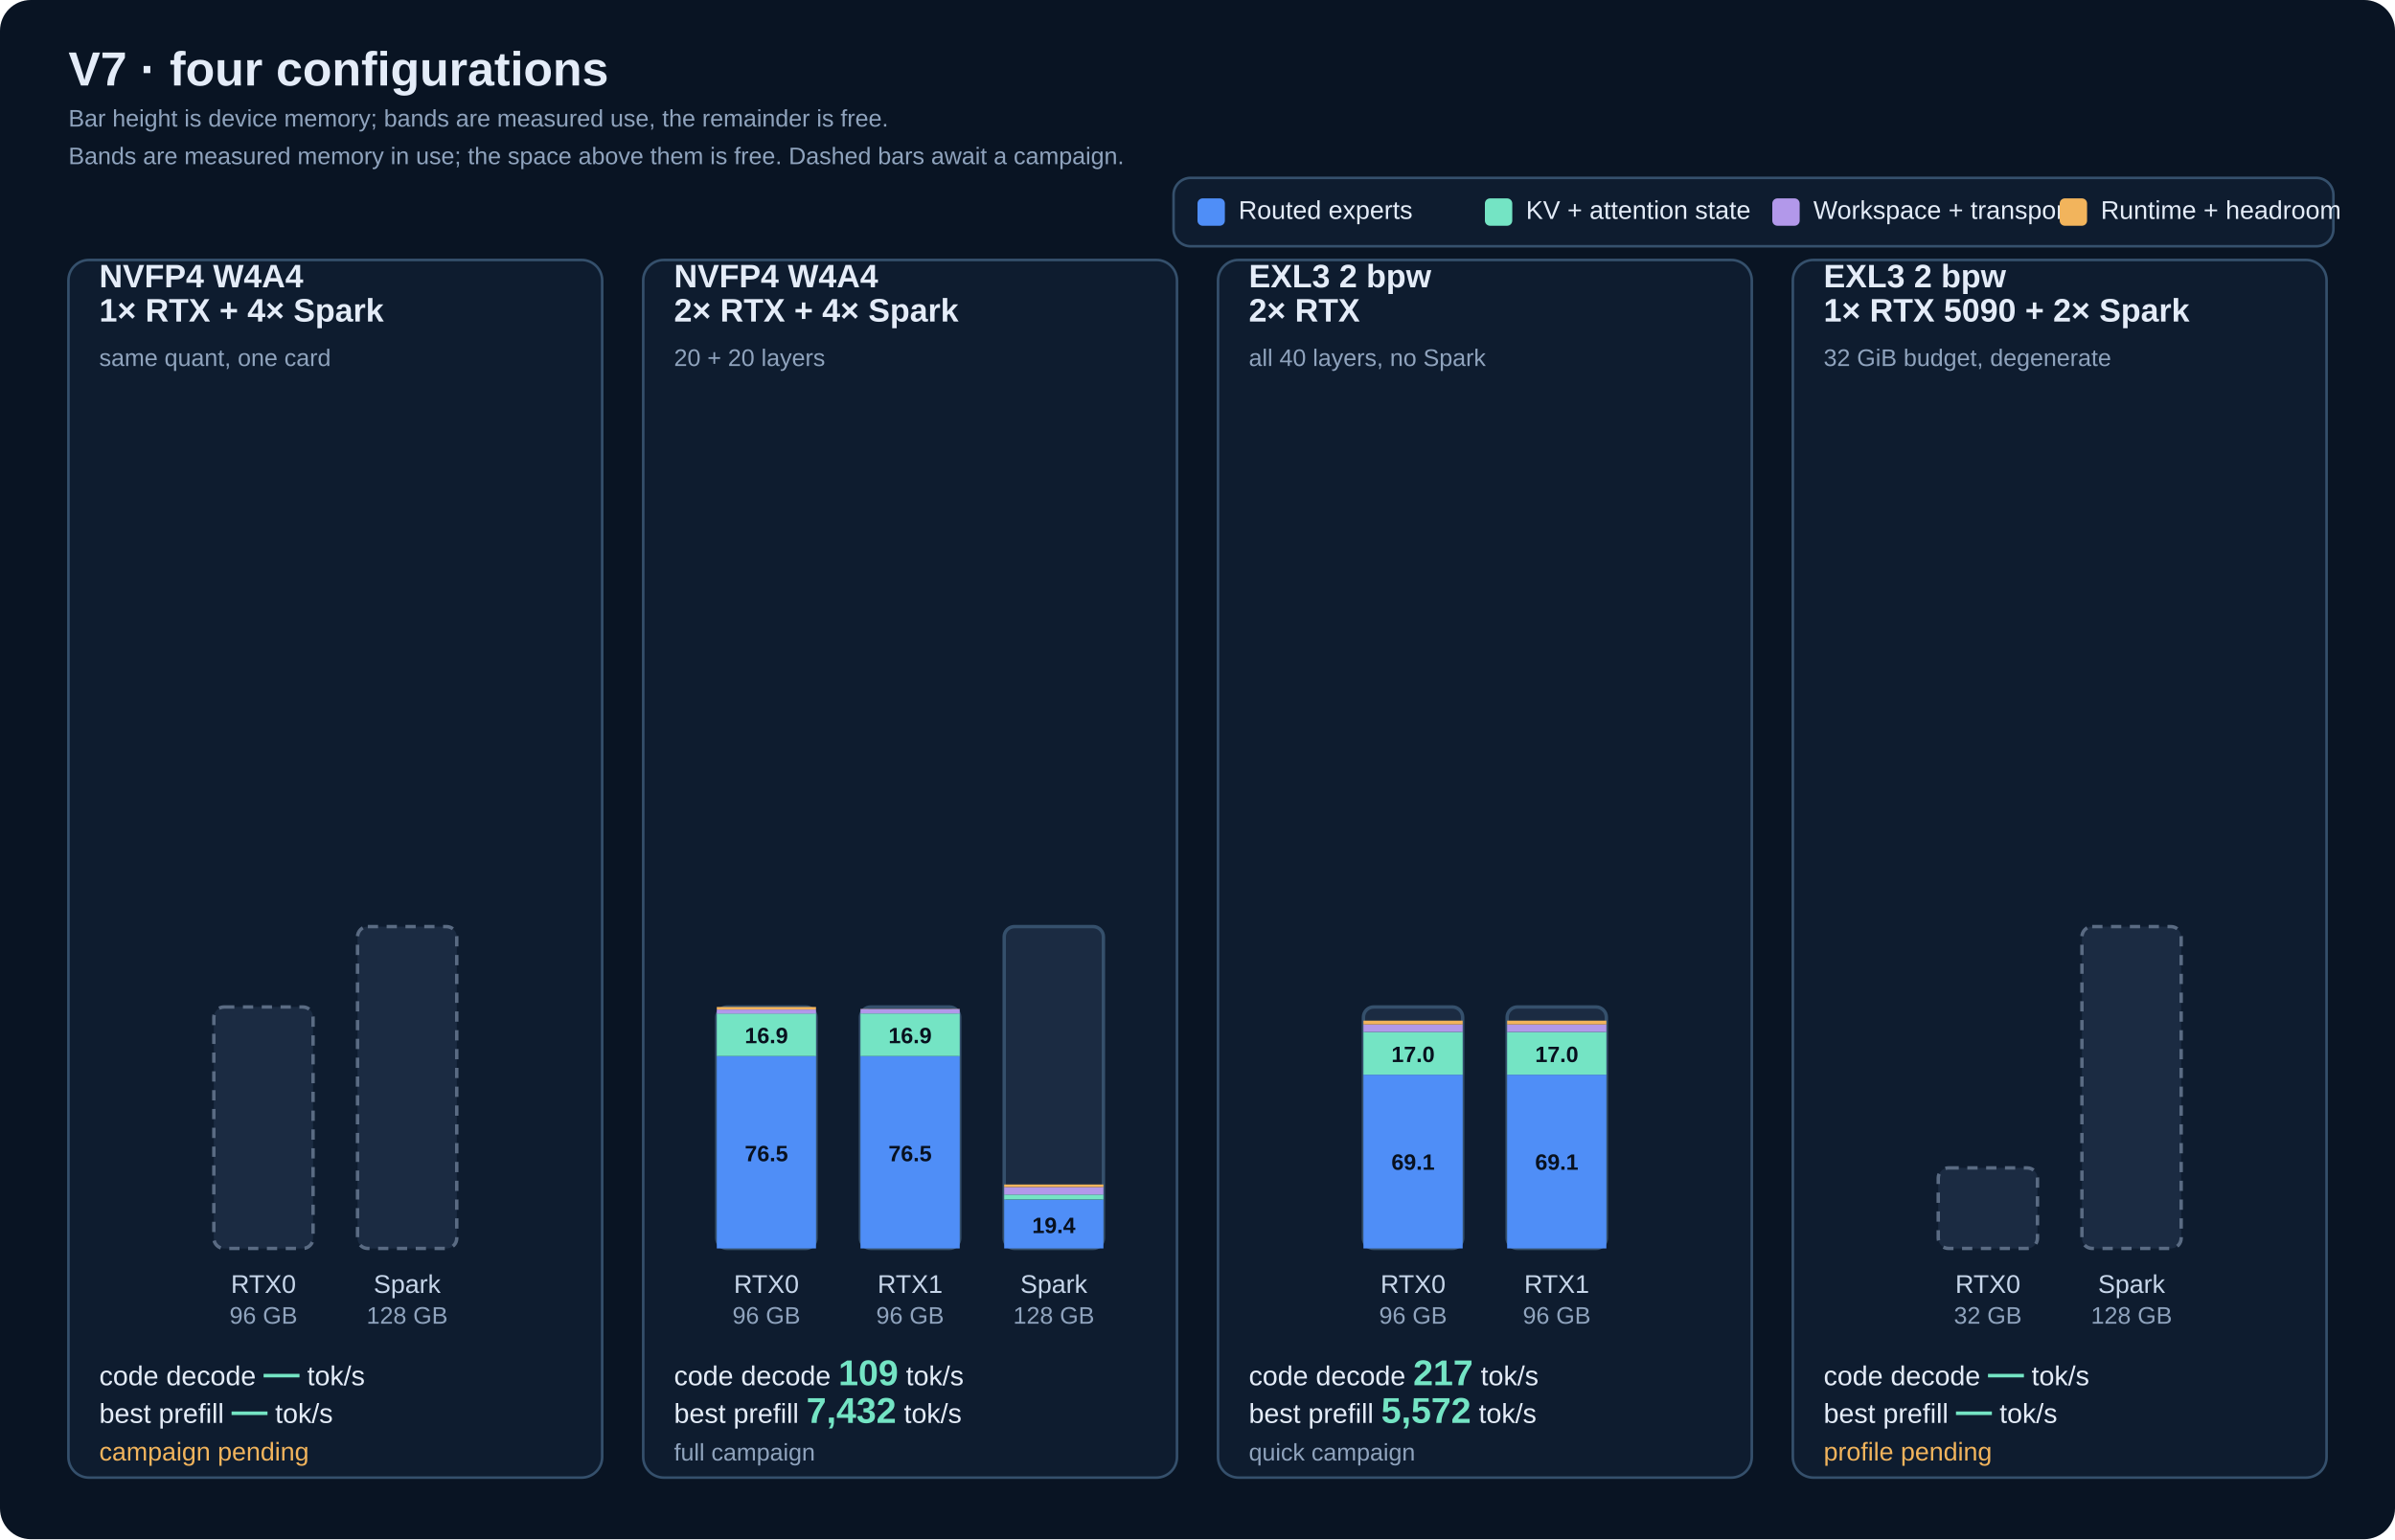
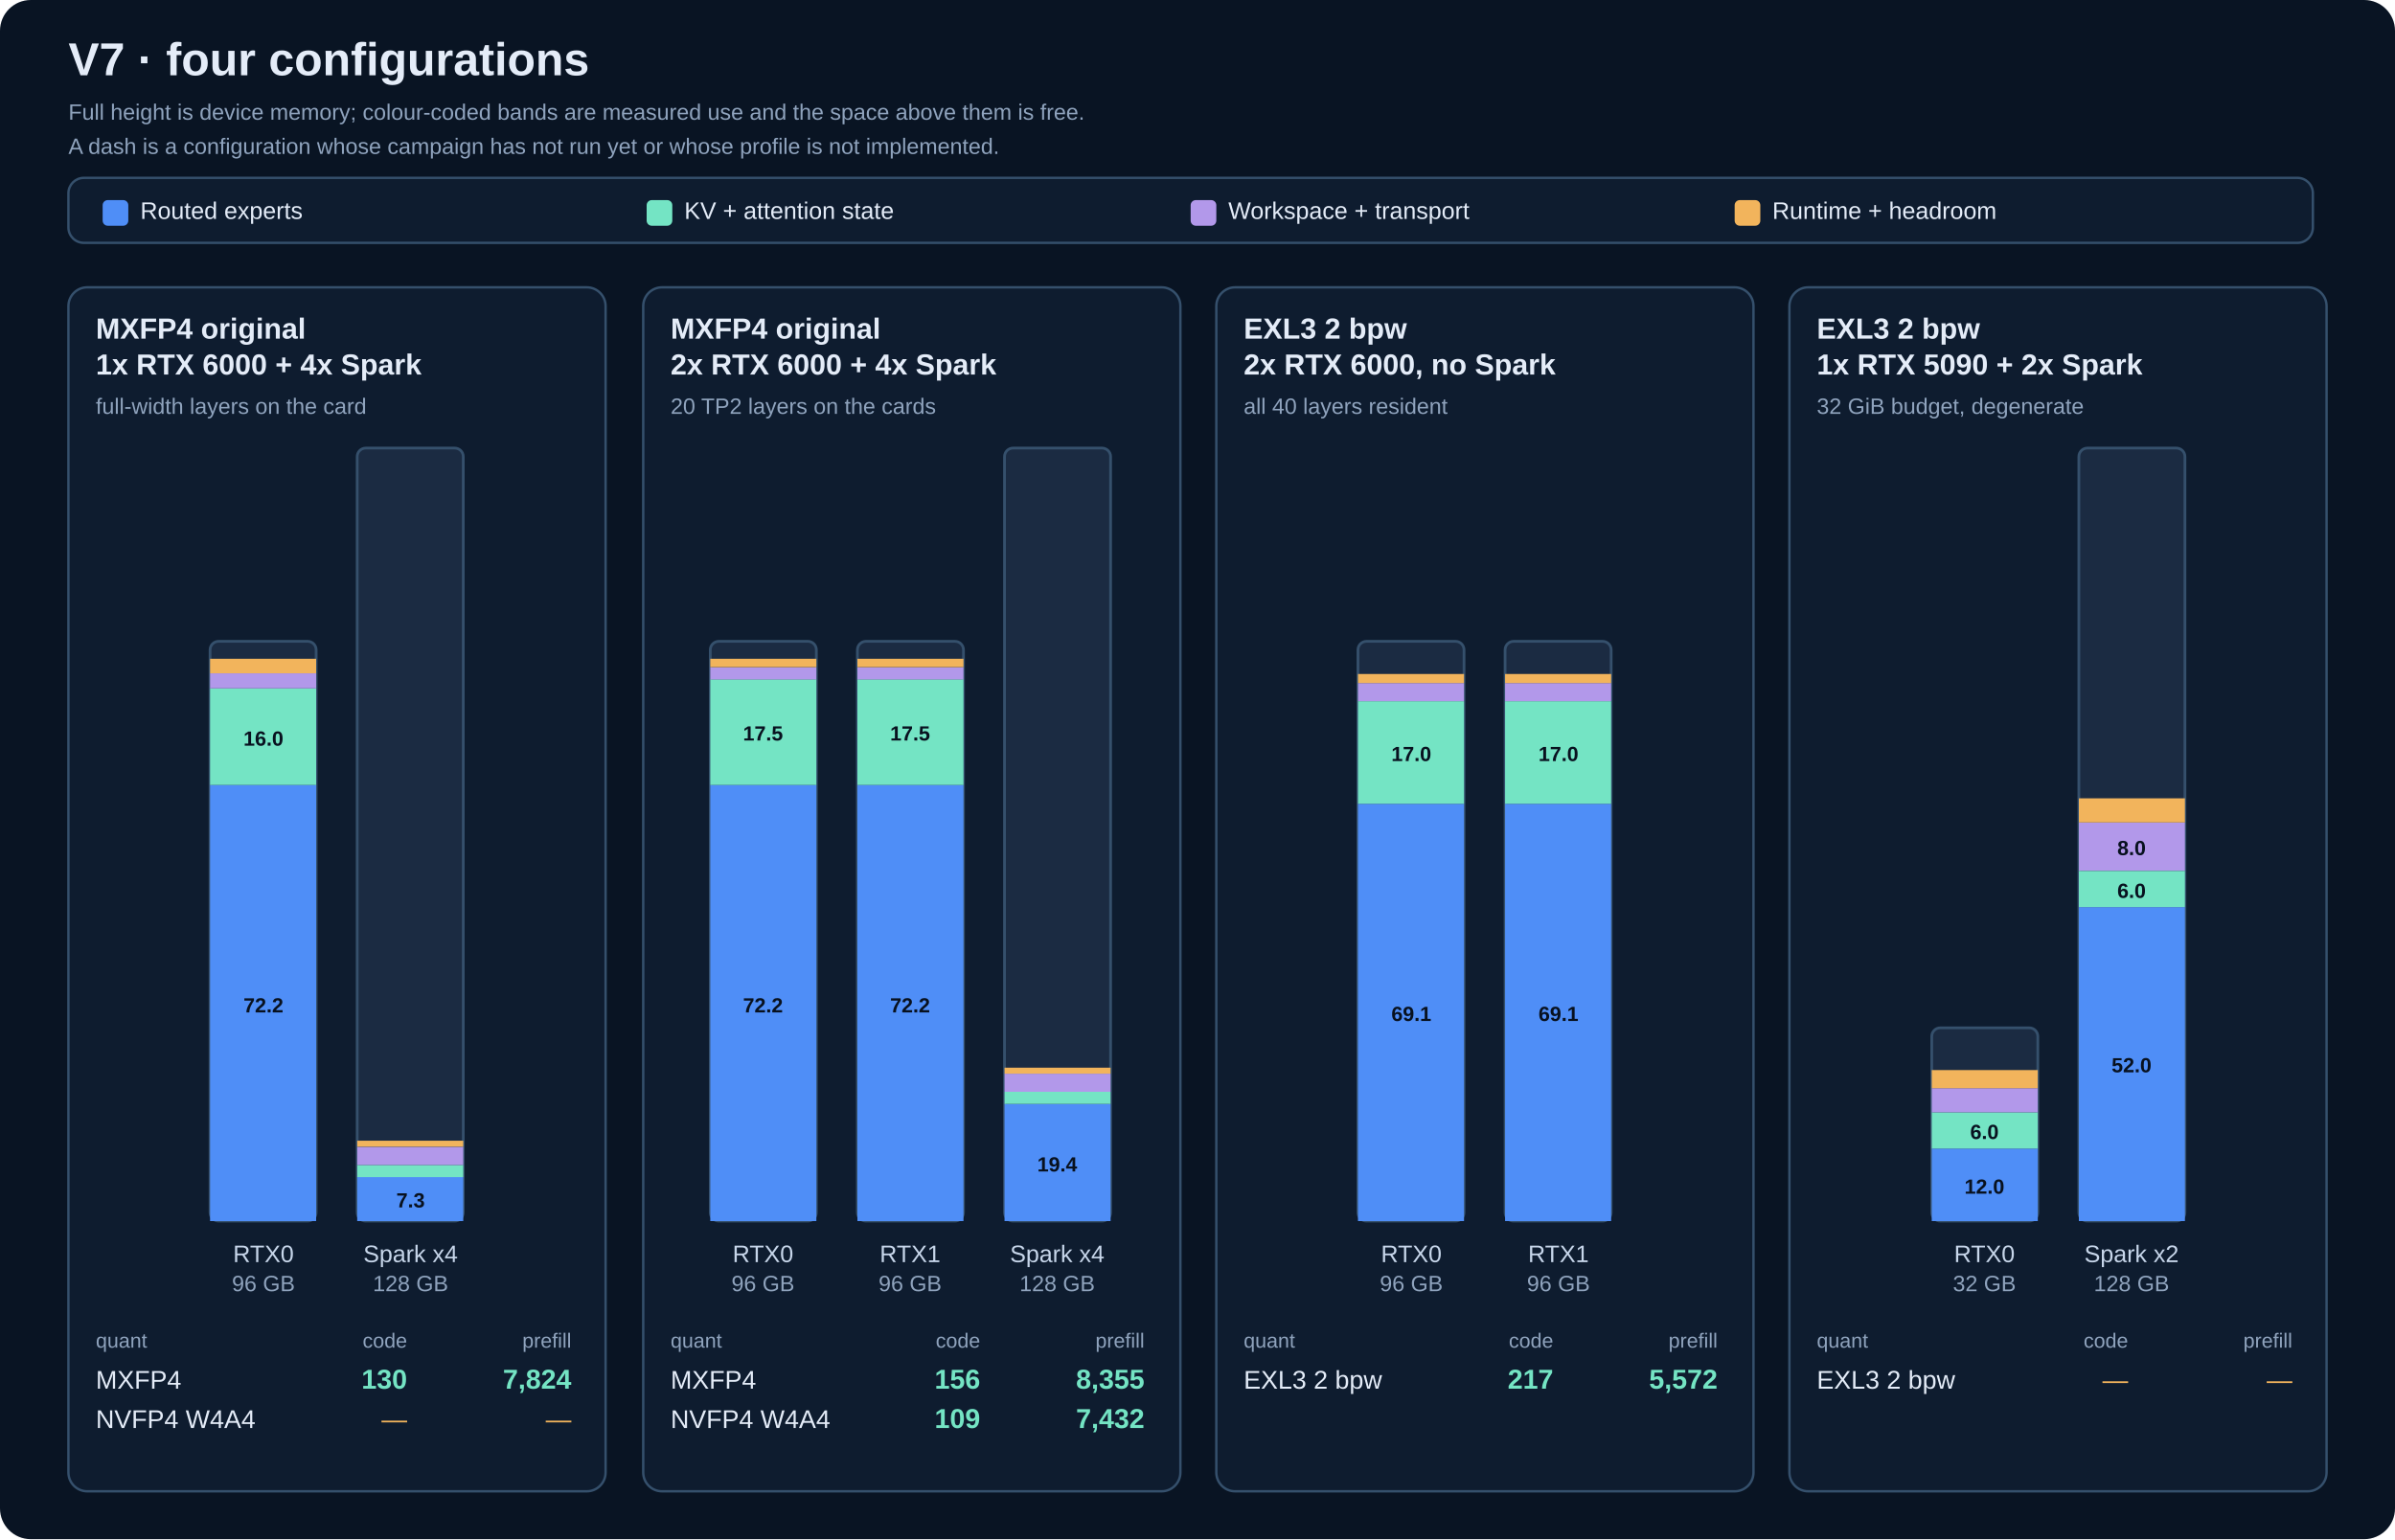
<svg xmlns="http://www.w3.org/2000/svg" width="1400" height="900" viewBox="0 0 1400 900" role="img" aria-labelledby="title desc">
  <defs>
    <style>
text{font-family:Arial,Helvetica,sans-serif;fill:#e4ecf8}
- .title{font-size:28px;font-weight:700}
- .panel{font-size:19px;font-weight:700}
- .sub{font-size:14px;fill:#8fa3bd}
- .device{font-size:15px;fill:#c7d6ea}
- .band{font-size:13px;fill:#08111f;font-weight:700}
- .speed{font-size:16px}
- .speedbig{font-size:21px;font-weight:700;fill:#74e4c4}
- .legend{font-size:15px}
+ .title{font-size:27px;font-weight:700}
+ .panel{font-size:17px;font-weight:700}
+ .sub{font-size:13px;fill:#8fa3bd}
+ .device{font-size:14px;fill:#c7d6ea}
+ .band{font-size:12px;fill:#08111f;font-weight:700}
+ .legend{font-size:14px}
+ .colhead{font-size:12px;fill:#8fa3bd}
+ .speed{font-size:15px}
+ .tps{font-size:16px;font-weight:700;fill:#74e4c4}
.pending{font-size:15px;fill:#f2b45c}
</style>
  </defs>
  <rect width="1400" height="900" rx="18" fill="#091423" />
-   <text x="40" y="50" class="title">V7 · four configurations</text>
-   <text x="40" y="74" class="sub">Bar height is device memory; bands are measured use, the remainder is free.</text>
-   <text x="40" y="96" class="sub">Bands are measured memory in use; the space above them is free. Dashed bars await a campaign.</text>
-   <rect x="40" y="152" width="312" height="712" rx="12" fill="#0e1c2f" stroke="#35506c" stroke-width="1.5" />
-   <text x="58" y="168" class="panel">NVFP4 W4A4</text>
-   <text x="58" y="188" class="panel">1× RTX + 4× Spark</text>
-   <text x="58" y="214" class="sub">same quant, one card</text>
-   <rect x="125.0" y="588.8" width="58" height="141.2" rx="6" fill="#1b2b42" stroke="#5a6b83" stroke-width="2" stroke-dasharray="6 5" />
-   <text x="154" y="756" class="device" text-anchor="middle">RTX0</text>
-   <text x="154" y="774" class="sub" text-anchor="middle">96 GB</text>
-   <rect x="209.0" y="541.8" width="58" height="188.2" rx="6" fill="#1b2b42" stroke="#5a6b83" stroke-width="2" stroke-dasharray="6 5" />
-   <text x="238" y="756" class="device" text-anchor="middle">Spark</text>
-   <text x="238" y="774" class="sub" text-anchor="middle">128 GB</text>
-   <text x="58" y="810" class="speed">code decode <tspan class="speedbig">—</tspan> tok/s</text>
-   <text x="58" y="832" class="speed">best prefill <tspan class="speedbig">—</tspan> tok/s</text>
-   <text x="58" y="854" class="pending">campaign pending</text>
-   <rect x="376" y="152" width="312" height="712" rx="12" fill="#0e1c2f" stroke="#35506c" stroke-width="1.5" />
-   <text x="394" y="168" class="panel">NVFP4 W4A4</text>
-   <text x="394" y="188" class="panel">2× RTX + 4× Spark</text>
-   <text x="394" y="214" class="sub">20 + 20 layers</text>
-   <rect x="419.0" y="588.8" width="58" height="141.2" rx="6" fill="#1b2b42" stroke="#35506c" stroke-width="2" />
-   <rect x="419.0" y="617.5" width="58" height="112.5" fill="#4f8ef7" />
-   <text x="448" y="679" class="band" text-anchor="middle">76.5</text>
-   <rect x="419.0" y="592.6" width="58" height="24.9" fill="#74e4c4" />
-   <text x="448" y="610" class="band" text-anchor="middle">16.9</text>
-   <rect x="419.0" y="590.3" width="58" height="2.4" fill="#b298ea" />
-   <rect x="419.0" y="588.8" width="58" height="1.5" fill="#f2b45c" />
-   <text x="448" y="756" class="device" text-anchor="middle">RTX0</text>
-   <text x="448" y="774" class="sub" text-anchor="middle">96 GB</text>
-   <rect x="503.0" y="588.8" width="58" height="141.2" rx="6" fill="#1b2b42" stroke="#35506c" stroke-width="2" />
-   <rect x="503.0" y="617.5" width="58" height="112.5" fill="#4f8ef7" />
-   <text x="532" y="679" class="band" text-anchor="middle">76.5</text>
-   <rect x="503.0" y="592.6" width="58" height="24.9" fill="#74e4c4" />
-   <text x="532" y="610" class="band" text-anchor="middle">16.9</text>
-   <rect x="503.0" y="590.0" width="58" height="2.6" fill="#b298ea" />
-   <rect x="503.0" y="589.9" width="58" height="0.1" fill="#f2b45c" />
-   <text x="532" y="756" class="device" text-anchor="middle">RTX1</text>
-   <text x="532" y="774" class="sub" text-anchor="middle">96 GB</text>
-   <rect x="587.0" y="541.8" width="58" height="188.2" rx="6" fill="#1b2b42" stroke="#35506c" stroke-width="2" />
-   <rect x="587.0" y="701.5" width="58" height="28.5" fill="#4f8ef7" />
-   <text x="616" y="721" class="band" text-anchor="middle">19.4</text>
-   <rect x="587.0" y="698.5" width="58" height="2.9" fill="#74e4c4" />
-   <rect x="587.0" y="694.1" width="58" height="4.4" fill="#b298ea" />
-   <rect x="587.0" y="692.6" width="58" height="1.5" fill="#f2b45c" />
-   <text x="616" y="756" class="device" text-anchor="middle">Spark</text>
-   <text x="616" y="774" class="sub" text-anchor="middle">128 GB</text>
-   <text x="394" y="810" class="speed">code decode <tspan class="speedbig">109</tspan> tok/s</text>
-   <text x="394" y="832" class="speed">best prefill <tspan class="speedbig">7,432</tspan> tok/s</text>
-   <text x="394" y="854" class="sub">full campaign</text>
-   <rect x="712" y="152" width="312" height="712" rx="12" fill="#0e1c2f" stroke="#35506c" stroke-width="1.5" />
-   <text x="730" y="168" class="panel">EXL3 2 bpw</text>
-   <text x="730" y="188" class="panel">2× RTX</text>
-   <text x="730" y="214" class="sub">all 40 layers, no Spark</text>
-   <rect x="797.0" y="588.8" width="58" height="141.2" rx="6" fill="#1b2b42" stroke="#35506c" stroke-width="2" />
-   <rect x="797.0" y="628.4" width="58" height="101.6" fill="#4f8ef7" />
-   <text x="826" y="684" class="band" text-anchor="middle">69.1</text>
-   <rect x="797.0" y="603.4" width="58" height="25.0" fill="#74e4c4" />
-   <text x="826" y="621" class="band" text-anchor="middle">17.0</text>
-   <rect x="797.0" y="599.0" width="58" height="4.4" fill="#b298ea" />
-   <rect x="797.0" y="596.8" width="58" height="2.2" fill="#f2b45c" />
-   <text x="826" y="756" class="device" text-anchor="middle">RTX0</text>
-   <text x="826" y="774" class="sub" text-anchor="middle">96 GB</text>
-   <rect x="881.0" y="588.8" width="58" height="141.2" rx="6" fill="#1b2b42" stroke="#35506c" stroke-width="2" />
-   <rect x="881.0" y="628.4" width="58" height="101.6" fill="#4f8ef7" />
-   <text x="910" y="684" class="band" text-anchor="middle">69.1</text>
-   <rect x="881.0" y="603.4" width="58" height="25.0" fill="#74e4c4" />
-   <text x="910" y="621" class="band" text-anchor="middle">17.0</text>
-   <rect x="881.0" y="599.0" width="58" height="4.4" fill="#b298ea" />
-   <rect x="881.0" y="596.8" width="58" height="2.2" fill="#f2b45c" />
-   <text x="910" y="756" class="device" text-anchor="middle">RTX1</text>
-   <text x="910" y="774" class="sub" text-anchor="middle">96 GB</text>
-   <text x="730" y="810" class="speed">code decode <tspan class="speedbig">217</tspan> tok/s</text>
-   <text x="730" y="832" class="speed">best prefill <tspan class="speedbig">5,572</tspan> tok/s</text>
-   <text x="730" y="854" class="sub">quick campaign</text>
-   <rect x="1048" y="152" width="312" height="712" rx="12" fill="#0e1c2f" stroke="#35506c" stroke-width="1.5" />
-   <text x="1066" y="168" class="panel">EXL3 2 bpw</text>
-   <text x="1066" y="188" class="panel">1× RTX 5090 + 2× Spark</text>
-   <text x="1066" y="214" class="sub">32 GiB budget, degenerate</text>
-   <rect x="1133.0" y="682.9" width="58" height="47.1" rx="6" fill="#1b2b42" stroke="#5a6b83" stroke-width="2" stroke-dasharray="6 5" />
-   <text x="1162" y="756" class="device" text-anchor="middle">RTX0</text>
-   <text x="1162" y="774" class="sub" text-anchor="middle">32 GB</text>
-   <rect x="1217.0" y="541.8" width="58" height="188.2" rx="6" fill="#1b2b42" stroke="#5a6b83" stroke-width="2" stroke-dasharray="6 5" />
-   <text x="1246" y="756" class="device" text-anchor="middle">Spark</text>
-   <text x="1246" y="774" class="sub" text-anchor="middle">128 GB</text>
-   <text x="1066" y="810" class="speed">code decode <tspan class="speedbig">—</tspan> tok/s</text>
-   <text x="1066" y="832" class="speed">best prefill <tspan class="speedbig">—</tspan> tok/s</text>
-   <text x="1066" y="854" class="pending">profile pending</text>
-   <rect x="686" y="104" width="678" height="40" rx="10" fill="#0e1c2f" stroke="#35506c" stroke-width="1.5" />
-   <rect x="700" y="116" width="16" height="16" rx="3" fill="#4f8ef7" />
-   <text x="724" y="128" class="legend">Routed experts</text>
-   <rect x="868" y="116" width="16" height="16" rx="3" fill="#74e4c4" />
-   <text x="892" y="128" class="legend">KV + attention state</text>
-   <rect x="1036" y="116" width="16" height="16" rx="3" fill="#b298ea" />
-   <text x="1060" y="128" class="legend">Workspace + transport</text>
-   <rect x="1204" y="116" width="16" height="16" rx="3" fill="#f2b45c" />
-   <text x="1228" y="128" class="legend">Runtime + headroom</text>
+   <text x="40" y="44" class="title">V7 · four configurations</text>
+   <text x="40" y="70" class="sub">Full height is device memory; colour-coded bands are measured use and the space above them is free.</text>
+   <text x="40" y="90" class="sub">A dash is a configuration whose campaign has not run yet or whose profile is not implemented.</text>
+   <rect x="40" y="104" width="1312" height="38" rx="9" fill="#0e1c2f" stroke="#35506c" stroke-width="1.4" />
+   <rect x="60" y="117" width="15" height="15" rx="3" fill="#4f8ef7" />
+   <text x="82" y="128" class="legend">Routed experts</text>
+   <rect x="378" y="117" width="15" height="15" rx="3" fill="#74e4c4" />
+   <text x="400" y="128" class="legend">KV + attention state</text>
+   <rect x="696" y="117" width="15" height="15" rx="3" fill="#b298ea" />
+   <text x="718" y="128" class="legend">Workspace + transport</text>
+   <rect x="1014" y="117" width="15" height="15" rx="3" fill="#f2b45c" />
+   <text x="1036" y="128" class="legend">Runtime + headroom</text>
+   <rect x="40" y="168" width="314" height="704" rx="11" fill="#0e1c2f" stroke="#35506c" stroke-width="1.4" />
+   <text x="56" y="198" class="panel">MXFP4 original</text>
+   <text x="56" y="219" class="panel">1x RTX 6000 + 4x Spark</text>
+   <text x="56" y="242" class="sub">full-width layers on the card</text>
+   <rect x="122.8" y="375.0" width="62" height="339.0" rx="5" fill="#1b2b42" stroke="#35506c" stroke-width="1.6" />
+   <rect x="122.8" y="459.0" width="62" height="255.0" fill="#4f8ef7" />
+   <text x="154" y="592" class="band" text-anchor="middle">72.2</text>
+   <rect x="122.8" y="402.5" width="62" height="56.5" fill="#74e4c4" />
+   <text x="154" y="436" class="band" text-anchor="middle">16.0</text>
+   <rect x="122.8" y="393.7" width="62" height="8.8" fill="#b298ea" />
+   <rect x="122.8" y="385.2" width="62" height="8.5" fill="#f2b45c" />
+   <text x="154" y="738" class="device" text-anchor="middle">RTX0</text>
+   <text x="154" y="755" class="sub" text-anchor="middle">96 GB</text>
+   <rect x="208.8" y="262.0" width="62" height="452.0" rx="5" fill="#1b2b42" stroke="#35506c" stroke-width="1.6" />
+   <rect x="208.8" y="688.2" width="62" height="25.8" fill="#4f8ef7" />
+   <text x="240" y="706" class="band" text-anchor="middle">7.3</text>
+   <rect x="208.8" y="681.2" width="62" height="7.1" fill="#74e4c4" />
+   <rect x="208.8" y="670.6" width="62" height="10.6" fill="#b298ea" />
+   <rect x="208.8" y="667.0" width="62" height="3.5" fill="#f2b45c" />
+   <text x="240" y="738" class="device" text-anchor="middle">Spark x4</text>
+   <text x="240" y="755" class="sub" text-anchor="middle">128 GB</text>
+   <text x="56" y="788" class="colhead">quant</text>
+   <text x="238" y="788" class="colhead" text-anchor="end">code</text>
+   <text x="334" y="788" class="colhead" text-anchor="end">prefill</text>
+   <text x="56" y="812" class="speed">MXFP4</text>
+   <text x="238" y="812" class="tps" text-anchor="end">130</text>
+   <text x="334" y="812" class="tps" text-anchor="end">7,824</text>
+   <text x="56" y="835" class="speed">NVFP4 W4A4</text>
+   <text x="238" y="835" class="pending" text-anchor="end">—</text>
+   <text x="334" y="835" class="pending" text-anchor="end">—</text>
+   <rect x="376" y="168" width="314" height="704" rx="11" fill="#0e1c2f" stroke="#35506c" stroke-width="1.4" />
+   <text x="392" y="198" class="panel">MXFP4 original</text>
+   <text x="392" y="219" class="panel">2x RTX 6000 + 4x Spark</text>
+   <text x="392" y="242" class="sub">20 TP2 layers on the cards</text>
+   <rect x="415.2" y="375.0" width="62" height="339.0" rx="5" fill="#1b2b42" stroke="#35506c" stroke-width="1.6" />
+   <rect x="415.2" y="459.0" width="62" height="255.0" fill="#4f8ef7" />
+   <text x="446" y="592" class="band" text-anchor="middle">72.2</text>
+   <rect x="415.2" y="397.2" width="62" height="61.8" fill="#74e4c4" />
+   <text x="446" y="433" class="band" text-anchor="middle">17.5</text>
+   <rect x="415.2" y="390.2" width="62" height="7.1" fill="#b298ea" />
+   <rect x="415.2" y="385.2" width="62" height="4.9" fill="#f2b45c" />
+   <text x="446" y="738" class="device" text-anchor="middle">RTX0</text>
+   <text x="446" y="755" class="sub" text-anchor="middle">96 GB</text>
+   <rect x="501.2" y="375.0" width="62" height="339.0" rx="5" fill="#1b2b42" stroke="#35506c" stroke-width="1.6" />
+   <rect x="501.2" y="459.0" width="62" height="255.0" fill="#4f8ef7" />
+   <text x="532" y="592" class="band" text-anchor="middle">72.2</text>
+   <rect x="501.2" y="397.2" width="62" height="61.8" fill="#74e4c4" />
+   <text x="532" y="433" class="band" text-anchor="middle">17.5</text>
+   <rect x="501.2" y="390.2" width="62" height="7.1" fill="#b298ea" />
+   <rect x="501.2" y="385.2" width="62" height="4.9" fill="#f2b45c" />
+   <text x="532" y="738" class="device" text-anchor="middle">RTX1</text>
+   <text x="532" y="755" class="sub" text-anchor="middle">96 GB</text>
+   <rect x="587.2" y="262.0" width="62" height="452.0" rx="5" fill="#1b2b42" stroke="#35506c" stroke-width="1.6" />
+   <rect x="587.2" y="645.5" width="62" height="68.5" fill="#4f8ef7" />
+   <text x="618" y="685" class="band" text-anchor="middle">19.4</text>
+   <rect x="587.2" y="638.4" width="62" height="7.1" fill="#74e4c4" />
+   <rect x="587.2" y="627.8" width="62" height="10.6" fill="#b298ea" />
+   <rect x="587.2" y="624.3" width="62" height="3.5" fill="#f2b45c" />
+   <text x="618" y="738" class="device" text-anchor="middle">Spark x4</text>
+   <text x="618" y="755" class="sub" text-anchor="middle">128 GB</text>
+   <text x="392" y="788" class="colhead">quant</text>
+   <text x="573" y="788" class="colhead" text-anchor="end">code</text>
+   <text x="669" y="788" class="colhead" text-anchor="end">prefill</text>
+   <text x="392" y="812" class="speed">MXFP4</text>
+   <text x="573" y="812" class="tps" text-anchor="end">156</text>
+   <text x="669" y="812" class="tps" text-anchor="end">8,355</text>
+   <text x="392" y="835" class="speed">NVFP4 W4A4</text>
+   <text x="573" y="835" class="tps" text-anchor="end">109</text>
+   <text x="669" y="835" class="tps" text-anchor="end">7,432</text>
+   <rect x="711" y="168" width="314" height="704" rx="11" fill="#0e1c2f" stroke="#35506c" stroke-width="1.4" />
+   <text x="727" y="198" class="panel">EXL3 2 bpw</text>
+   <text x="727" y="219" class="panel">2x RTX 6000, no Spark</text>
+   <text x="727" y="242" class="sub">all 40 layers resident</text>
+   <rect x="793.8" y="375.0" width="62" height="339.0" rx="5" fill="#1b2b42" stroke="#35506c" stroke-width="1.6" />
+   <rect x="793.8" y="470.0" width="62" height="244.0" fill="#4f8ef7" />
+   <text x="825" y="597" class="band" text-anchor="middle">69.1</text>
+   <rect x="793.8" y="410.0" width="62" height="60.0" fill="#74e4c4" />
+   <text x="825" y="445" class="band" text-anchor="middle">17.0</text>
+   <rect x="793.8" y="399.4" width="62" height="10.6" fill="#b298ea" />
+   <rect x="793.8" y="394.1" width="62" height="5.3" fill="#f2b45c" />
+   <text x="825" y="738" class="device" text-anchor="middle">RTX0</text>
+   <text x="825" y="755" class="sub" text-anchor="middle">96 GB</text>
+   <rect x="879.8" y="375.0" width="62" height="339.0" rx="5" fill="#1b2b42" stroke="#35506c" stroke-width="1.6" />
+   <rect x="879.8" y="470.0" width="62" height="244.0" fill="#4f8ef7" />
+   <text x="911" y="597" class="band" text-anchor="middle">69.1</text>
+   <rect x="879.8" y="410.0" width="62" height="60.0" fill="#74e4c4" />
+   <text x="911" y="445" class="band" text-anchor="middle">17.0</text>
+   <rect x="879.8" y="399.4" width="62" height="10.6" fill="#b298ea" />
+   <rect x="879.8" y="394.1" width="62" height="5.3" fill="#f2b45c" />
+   <text x="911" y="738" class="device" text-anchor="middle">RTX1</text>
+   <text x="911" y="755" class="sub" text-anchor="middle">96 GB</text>
+   <text x="727" y="788" class="colhead">quant</text>
+   <text x="908" y="788" class="colhead" text-anchor="end">code</text>
+   <text x="1004" y="788" class="colhead" text-anchor="end">prefill</text>
+   <text x="727" y="812" class="speed">EXL3 2 bpw</text>
+   <text x="908" y="812" class="tps" text-anchor="end">217</text>
+   <text x="1004" y="812" class="tps" text-anchor="end">5,572</text>
+   <rect x="1046" y="168" width="314" height="704" rx="11" fill="#0e1c2f" stroke="#35506c" stroke-width="1.4" />
+   <text x="1062" y="198" class="panel">EXL3 2 bpw</text>
+   <text x="1062" y="219" class="panel">1x RTX 5090 + 2x Spark</text>
+   <text x="1062" y="242" class="sub">32 GiB budget, degenerate</text>
+   <rect x="1129.2" y="601.0" width="62" height="113.0" rx="5" fill="#1b2b42" stroke="#35506c" stroke-width="1.6" />
+   <rect x="1129.2" y="671.6" width="62" height="42.4" fill="#4f8ef7" />
+   <text x="1160" y="698" class="band" text-anchor="middle">12.0</text>
+   <rect x="1129.2" y="650.4" width="62" height="21.2" fill="#74e4c4" />
+   <text x="1160" y="666" class="band" text-anchor="middle">6.0</text>
+   <rect x="1129.2" y="636.3" width="62" height="14.1" fill="#b298ea" />
+   <rect x="1129.2" y="625.7" width="62" height="10.6" fill="#f2b45c" />
+   <text x="1160" y="738" class="device" text-anchor="middle">RTX0</text>
+   <text x="1160" y="755" class="sub" text-anchor="middle">32 GB</text>
+   <rect x="1215.2" y="262.0" width="62" height="452.0" rx="5" fill="#1b2b42" stroke="#35506c" stroke-width="1.6" />
+   <rect x="1215.2" y="530.4" width="62" height="183.6" fill="#4f8ef7" />
+   <text x="1246" y="627" class="band" text-anchor="middle">52.0</text>
+   <rect x="1215.2" y="509.2" width="62" height="21.2" fill="#74e4c4" />
+   <text x="1246" y="525" class="band" text-anchor="middle">6.0</text>
+   <rect x="1215.2" y="480.9" width="62" height="28.2" fill="#b298ea" />
+   <text x="1246" y="500" class="band" text-anchor="middle">8.0</text>
+   <rect x="1215.2" y="466.8" width="62" height="14.1" fill="#f2b45c" />
+   <text x="1246" y="738" class="device" text-anchor="middle">Spark x2</text>
+   <text x="1246" y="755" class="sub" text-anchor="middle">128 GB</text>
+   <text x="1062" y="788" class="colhead">quant</text>
+   <text x="1244" y="788" class="colhead" text-anchor="end">code</text>
+   <text x="1340" y="788" class="colhead" text-anchor="end">prefill</text>
+   <text x="1062" y="812" class="speed">EXL3 2 bpw</text>
+   <text x="1244" y="812" class="pending" text-anchor="end">—</text>
+   <text x="1340" y="812" class="pending" text-anchor="end">—</text>
</svg>
